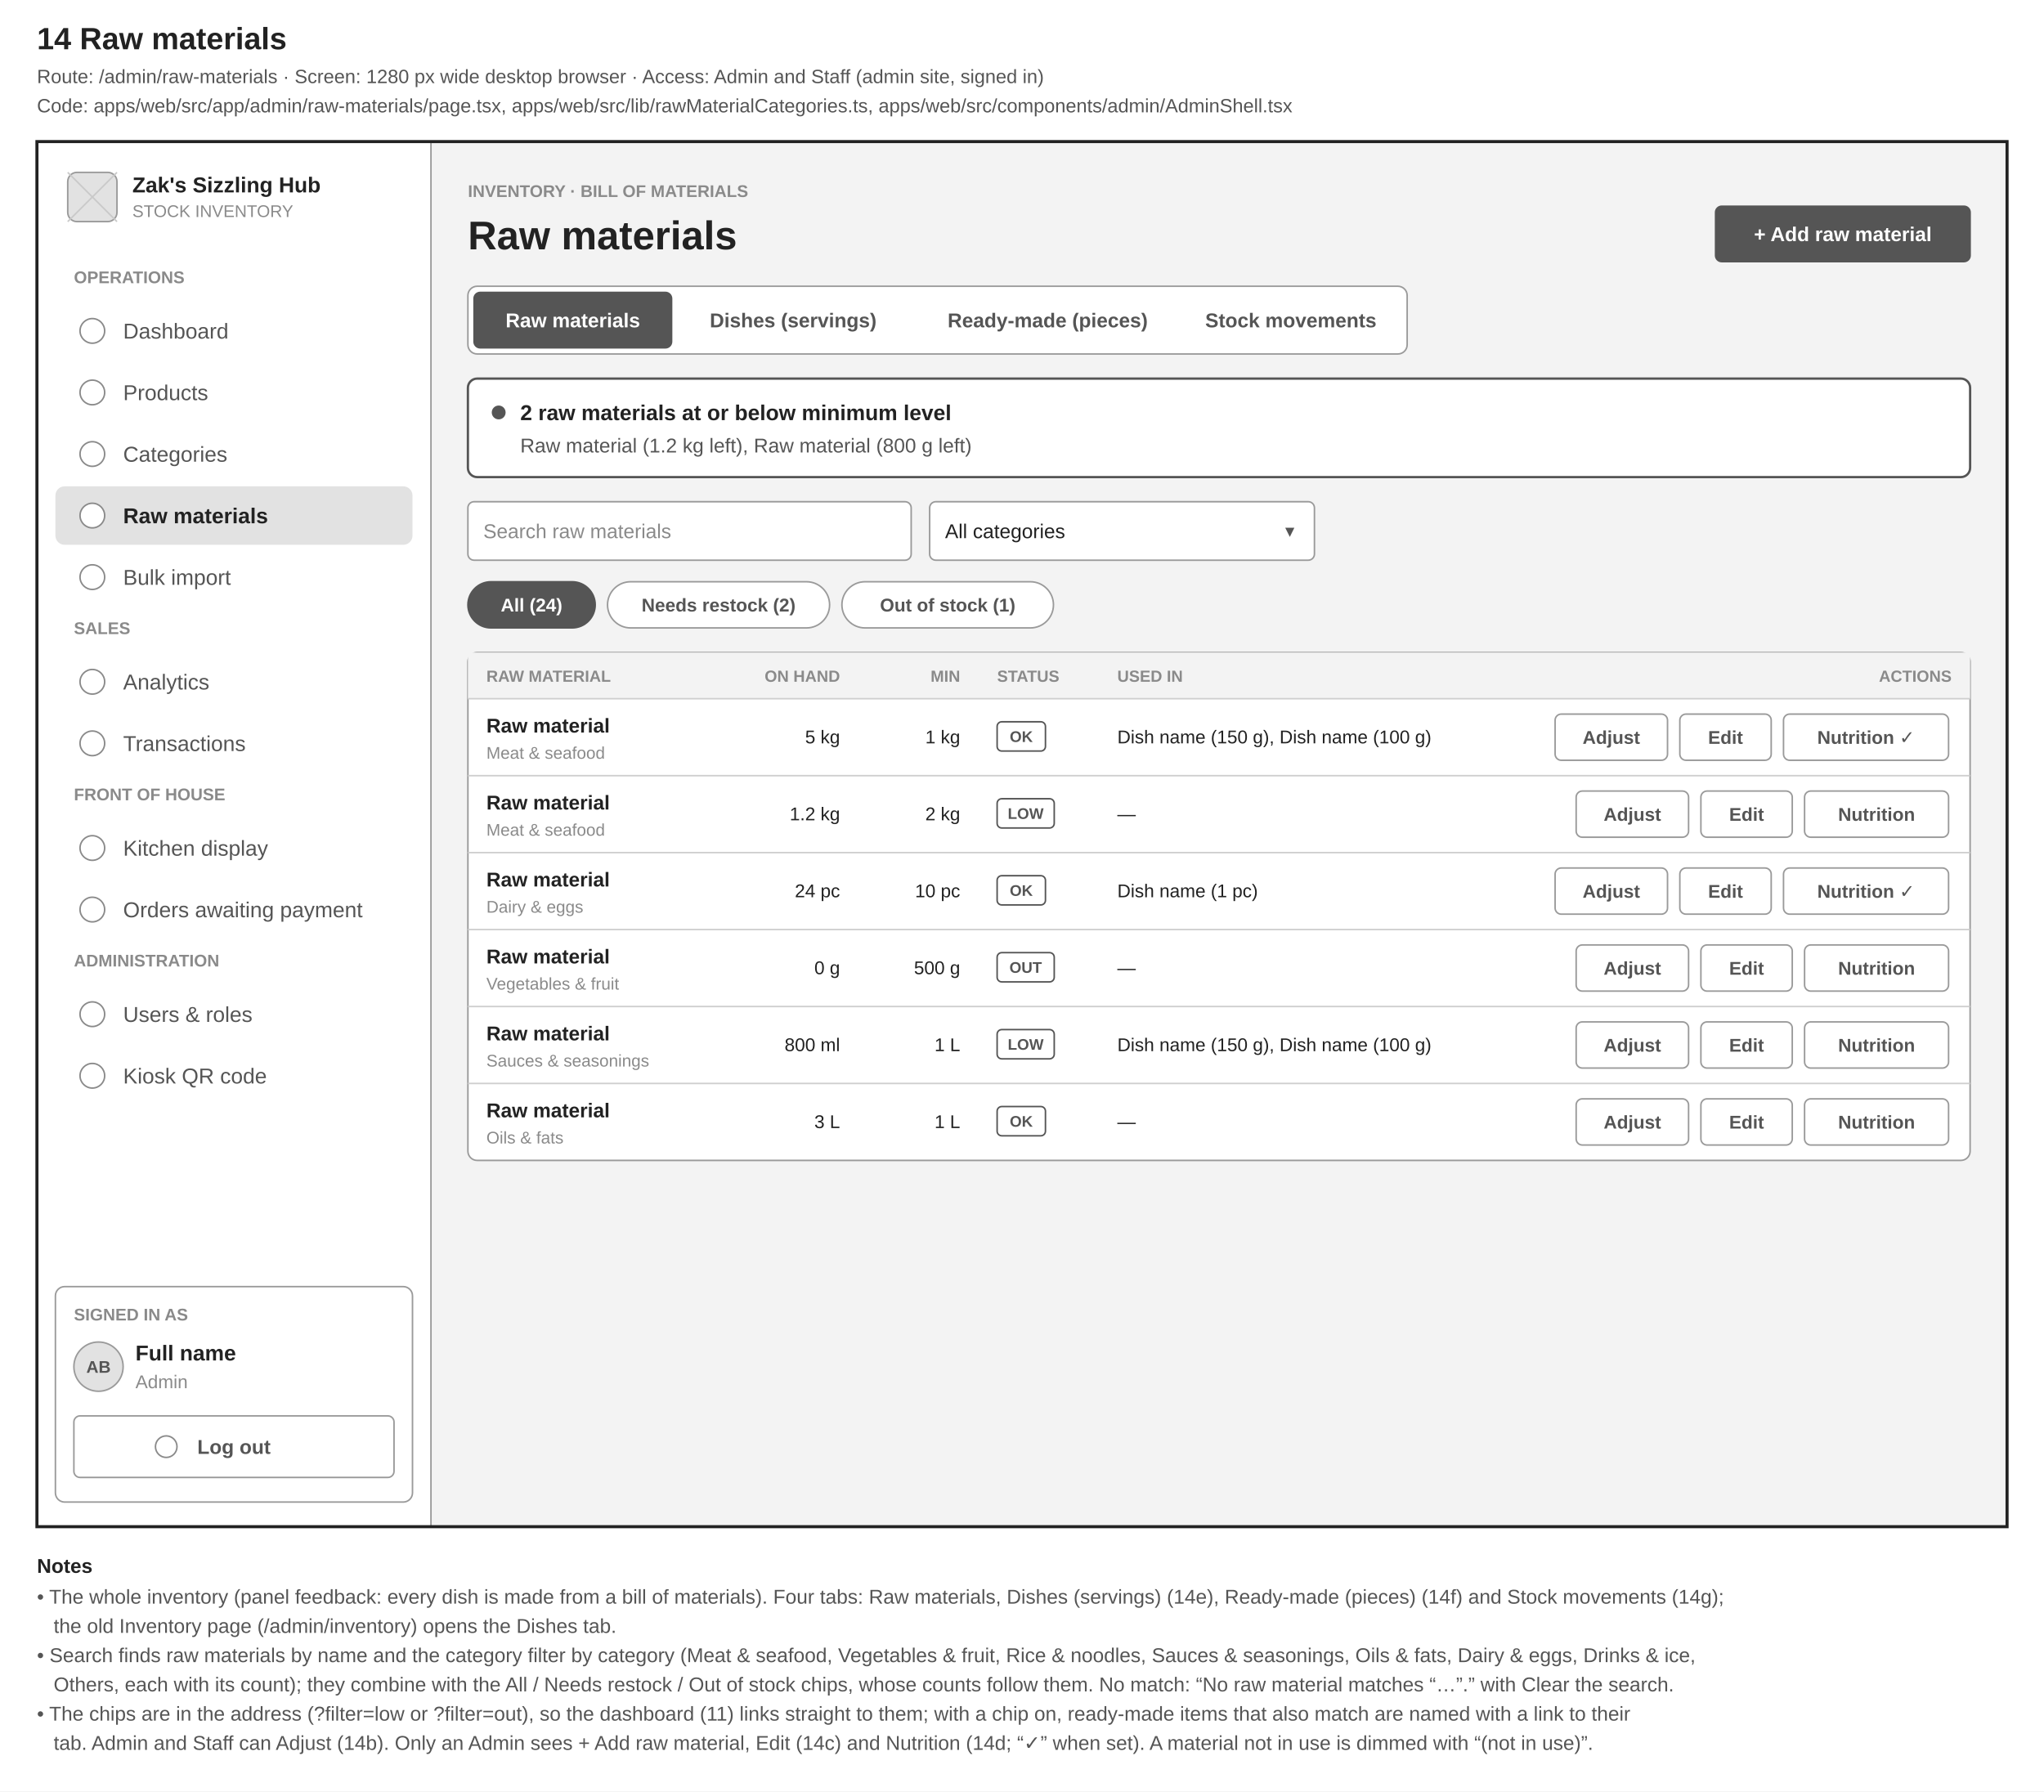
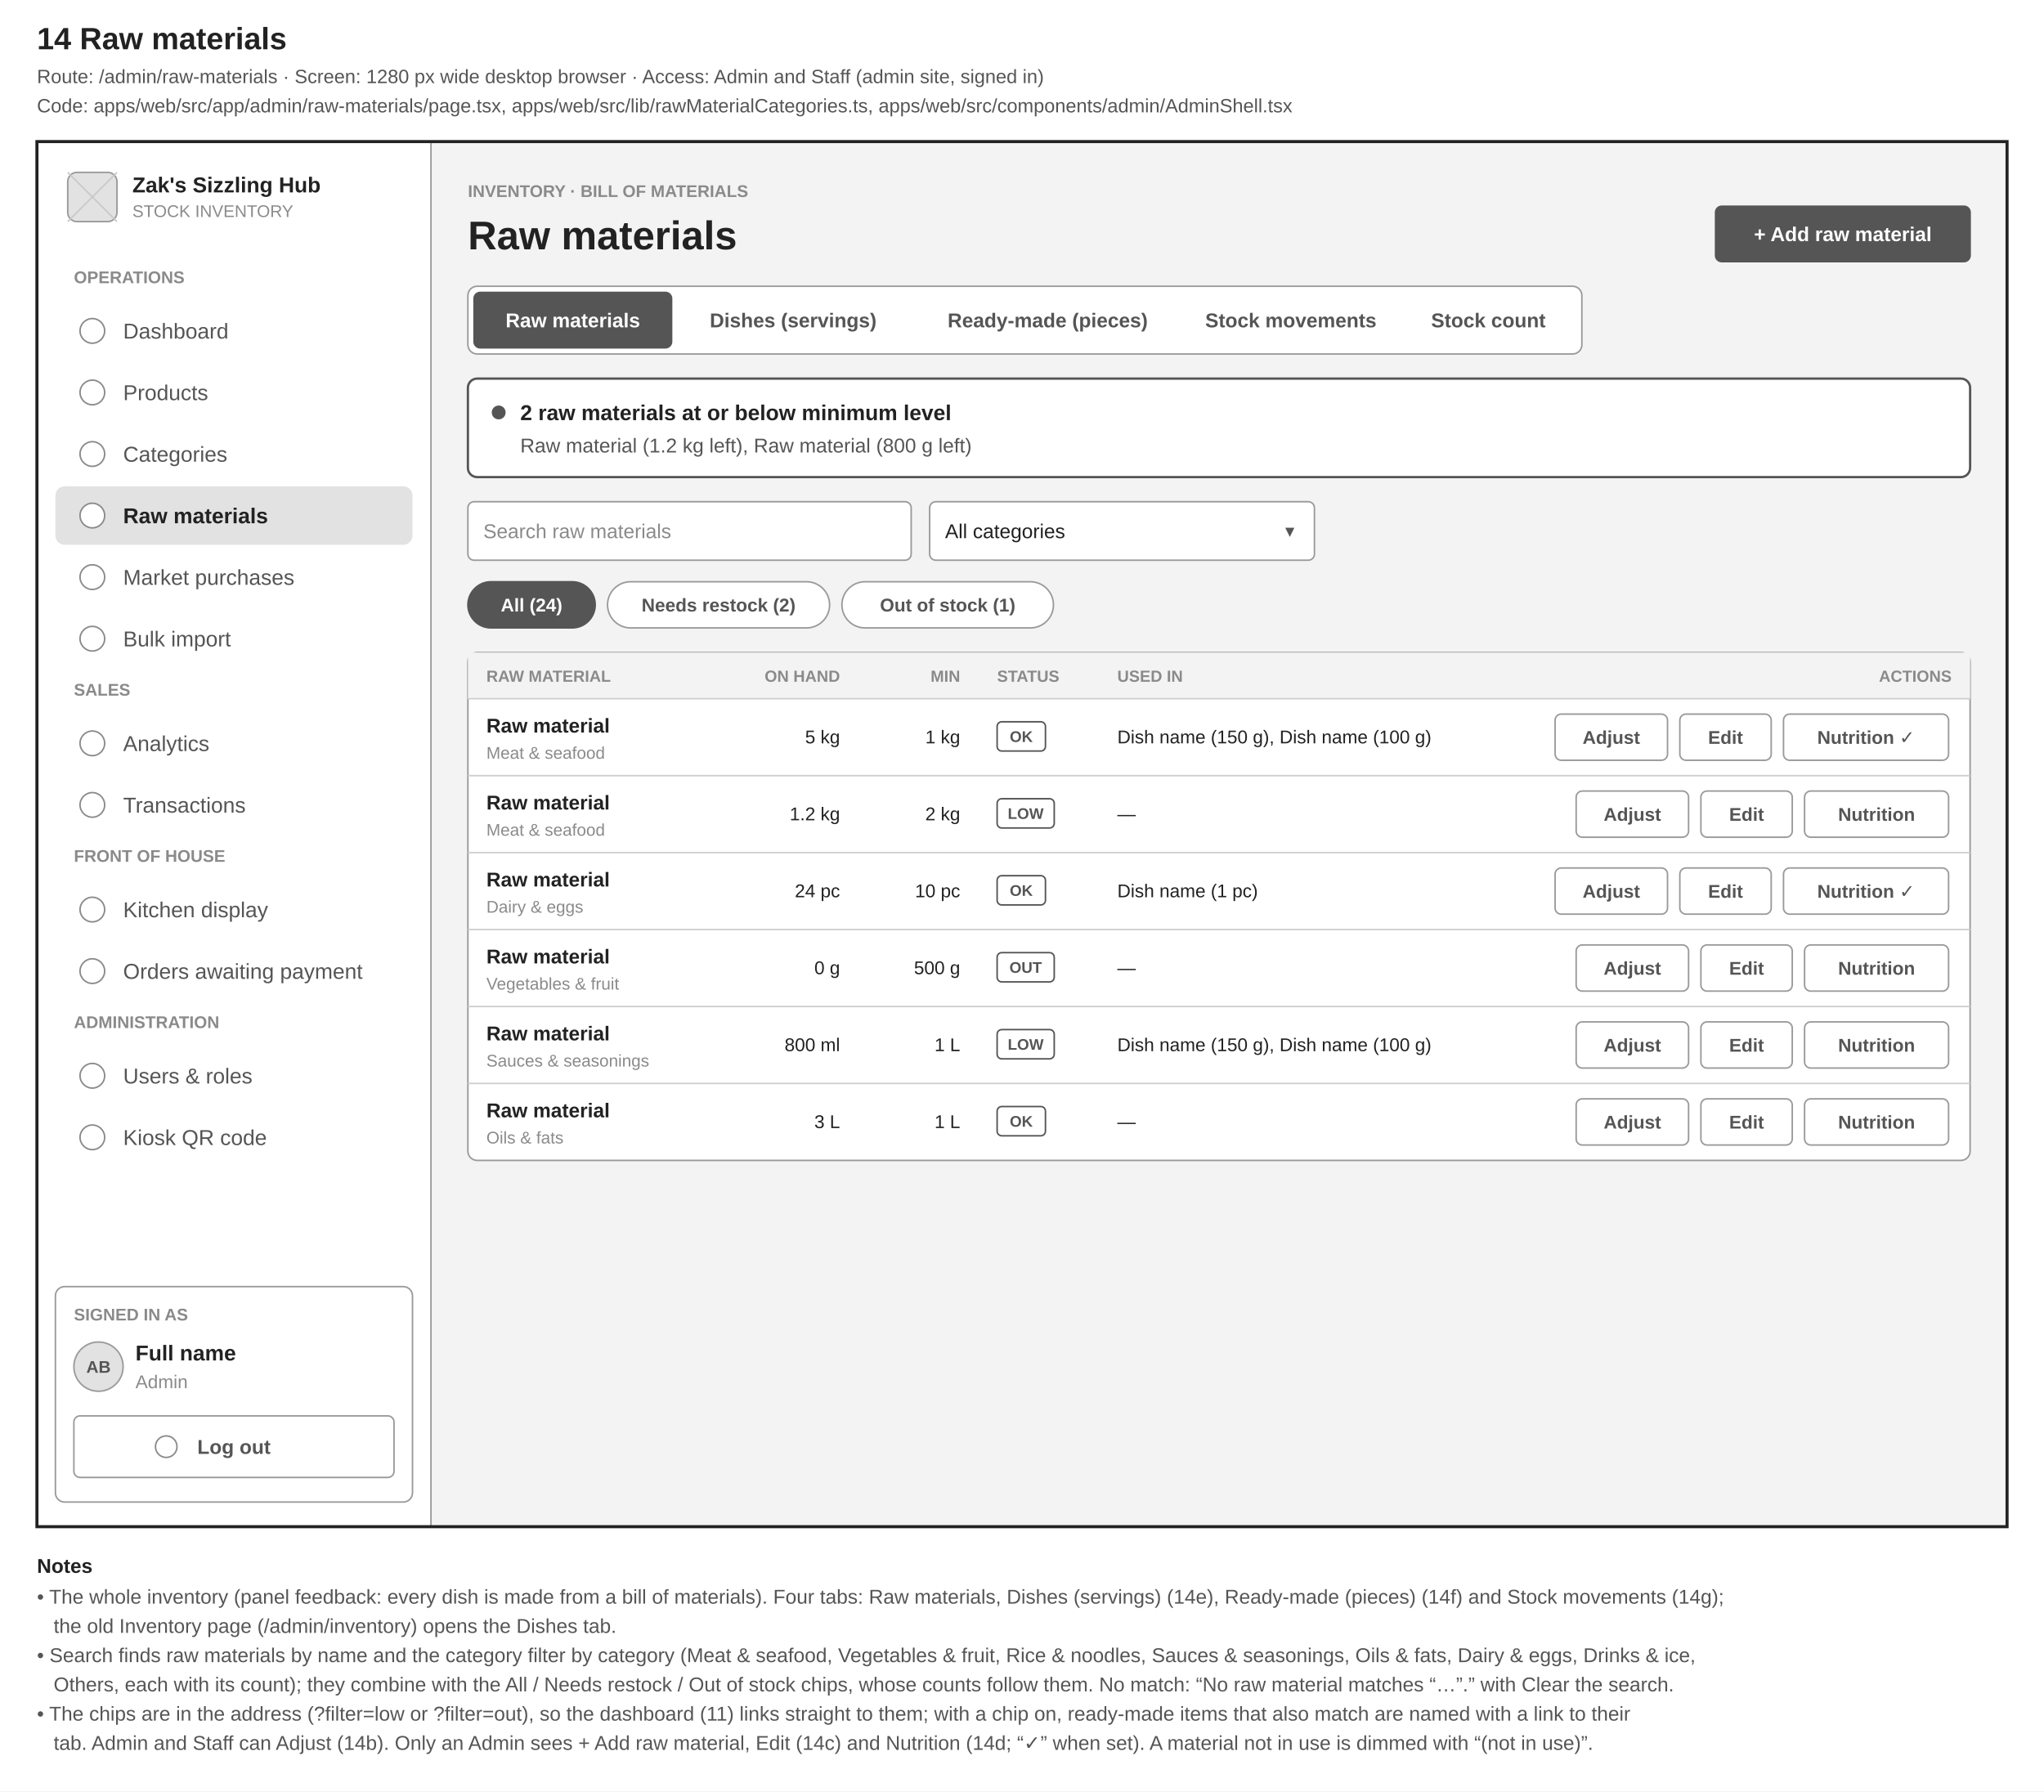
<svg xmlns="http://www.w3.org/2000/svg" width="1328" height="1164" viewBox="0 0 1328 1164">
  <rect x="0" y="0" width="1328" height="1164" fill="#ffffff" />
  <text x="24" y="32" font-family="Arial, Helvetica, sans-serif" font-size="20" font-weight="700" fill="#222222">14  Raw materials</text>
  <text x="24" y="54" font-family="Arial, Helvetica, sans-serif" font-size="12.5" fill="#555555">Route: /admin/raw-materials   ·   Screen: 1280 px wide desktop browser   ·   Access: Admin and Staff (admin site, signed in)</text>
  <text x="24" y="73" font-family="Arial, Helvetica, sans-serif" font-size="12.5" fill="#555555">Code: apps/web/src/app/admin/raw-materials/page.tsx, apps/web/src/lib/rawMaterialCategories.ts, apps/web/src/components/admin/AdminShell.tsx</text>
  <text x="24" y="1022" font-family="Arial, Helvetica, sans-serif" font-size="13" font-weight="700" fill="#222222">Notes</text>
  <text x="24" y="1042" font-family="Arial, Helvetica, sans-serif" font-size="13" fill="#555555" xml:space="preserve">• The whole inventory (panel feedback: every dish is made from a bill of materials). Four tabs: Raw materials, Dishes (servings) (14e), Ready-made (pieces) (14f) and Stock movements (14g);</text>
  <text x="24" y="1061" font-family="Arial, Helvetica, sans-serif" font-size="13" fill="#555555" xml:space="preserve">   the old Inventory page (/admin/inventory) opens the Dishes tab.</text>
  <text x="24" y="1080" font-family="Arial, Helvetica, sans-serif" font-size="13" fill="#555555" xml:space="preserve">• Search finds raw materials by name and the category filter by category (Meat &amp; seafood, Vegetables &amp; fruit, Rice &amp; noodles, Sauces &amp; seasonings, Oils &amp; fats, Dairy &amp; eggs, Drinks &amp; ice,</text>
  <text x="24" y="1099" font-family="Arial, Helvetica, sans-serif" font-size="13" fill="#555555" xml:space="preserve">   Others, each with its count); they combine with the All / Needs restock / Out of stock chips, whose counts follow them. No match: “No raw material matches “…”.” with Clear the search.</text>
  <text x="24" y="1118" font-family="Arial, Helvetica, sans-serif" font-size="13" fill="#555555" xml:space="preserve">• The chips are in the address (?filter=low or ?filter=out), so the dashboard (11) links straight to them; with a chip on, ready-made items that also match are named with a link to their</text>
  <text x="24" y="1137" font-family="Arial, Helvetica, sans-serif" font-size="13" fill="#555555" xml:space="preserve">   tab. Admin and Staff can Adjust (14b). Only an Admin sees + Add raw material, Edit (14c) and Nutrition (14d; “✓” when set). A material not in use is dimmed with “(not in use)”.</text>
  <g transform="translate(24,92)">
    <clipPath id="frame">
      <rect x="0" y="0" width="1280" height="900" />
    </clipPath>
    <g clip-path="url(#frame)">
      <rect x="0" y="0" width="1280" height="900" fill="#ffffff" />
      <rect x="0" y="0" width="1280" height="900" rx="0" fill="#f3f3f3" stroke="none" />
      <rect x="0" y="0" width="256" height="900" rx="0" fill="#ffffff" stroke="none" />
      <line x1="256" y1="0" x2="256" y2="900" stroke="#9a9a9a" stroke-width="1" />
      <rect x="20" y="20" width="32" height="32" rx="6" fill="#e2e2e2" stroke="#9a9a9a" stroke-width="1" />
      <line x1="20" y1="20" x2="52" y2="52" stroke="#c9c9c9" stroke-width="1" />
      <line x1="52" y1="20" x2="20" y2="52" stroke="#c9c9c9" stroke-width="1" />
      <text x="62" y="33" font-family="Arial, Helvetica, sans-serif" font-size="14" font-weight="700" text-anchor="start" fill="#222222">Zak's Sizzling Hub</text>
      <text x="62" y="49" font-family="Arial, Helvetica, sans-serif" font-size="11" font-weight="400" text-anchor="start" fill="#8a8a8a">STOCK INVENTORY</text>
      <text x="24" y="92" font-family="Arial, Helvetica, sans-serif" font-size="11" font-weight="700" text-anchor="start" fill="#8a8a8a">OPERATIONS</text>
      <circle cx="36" cy="123" r="8" fill="#ffffff" stroke="#8a8a8a" stroke-width="1" />
      <text x="56" y="128" font-family="Arial, Helvetica, sans-serif" font-size="14" font-weight="400" text-anchor="start" fill="#555555">Dashboard</text>
      <circle cx="36" cy="163" r="8" fill="#ffffff" stroke="#8a8a8a" stroke-width="1" />
      <text x="56" y="168" font-family="Arial, Helvetica, sans-serif" font-size="14" font-weight="400" text-anchor="start" fill="#555555">Products</text>
      <circle cx="36" cy="203" r="8" fill="#ffffff" stroke="#8a8a8a" stroke-width="1" />
      <text x="56" y="208" font-family="Arial, Helvetica, sans-serif" font-size="14" font-weight="400" text-anchor="start" fill="#555555">Categories</text>
      <rect x="12" y="224" width="232" height="38" rx="6" fill="#e2e2e2" stroke="none" />
      <circle cx="36" cy="243" r="8" fill="#ffffff" stroke="#8a8a8a" stroke-width="1" />
      <text x="56" y="248" font-family="Arial, Helvetica, sans-serif" font-size="14" font-weight="700" text-anchor="start" fill="#222222">Raw materials</text>
      <circle cx="36" cy="283" r="8" fill="#ffffff" stroke="#8a8a8a" stroke-width="1" />
-       <text x="56" y="288" font-family="Arial, Helvetica, sans-serif" font-size="14" font-weight="400" text-anchor="start" fill="#555555">Bulk import</text>
-       <text x="24" y="320" font-family="Arial, Helvetica, sans-serif" font-size="11" font-weight="700" text-anchor="start" fill="#8a8a8a">SALES</text>
-       <circle cx="36" cy="351" r="8" fill="#ffffff" stroke="#8a8a8a" stroke-width="1" />
-       <text x="56" y="356" font-family="Arial, Helvetica, sans-serif" font-size="14" font-weight="400" text-anchor="start" fill="#555555">Analytics</text>
+       <text x="56" y="288" font-family="Arial, Helvetica, sans-serif" font-size="14" font-weight="400" text-anchor="start" fill="#555555">Market purchases</text>
+       <circle cx="36" cy="323" r="8" fill="#ffffff" stroke="#8a8a8a" stroke-width="1" />
+       <text x="56" y="328" font-family="Arial, Helvetica, sans-serif" font-size="14" font-weight="400" text-anchor="start" fill="#555555">Bulk import</text>
+       <text x="24" y="360" font-family="Arial, Helvetica, sans-serif" font-size="11" font-weight="700" text-anchor="start" fill="#8a8a8a">SALES</text>
      <circle cx="36" cy="391" r="8" fill="#ffffff" stroke="#8a8a8a" stroke-width="1" />
-       <text x="56" y="396" font-family="Arial, Helvetica, sans-serif" font-size="14" font-weight="400" text-anchor="start" fill="#555555">Transactions</text>
-       <text x="24" y="428" font-family="Arial, Helvetica, sans-serif" font-size="11" font-weight="700" text-anchor="start" fill="#8a8a8a">FRONT OF HOUSE</text>
-       <circle cx="36" cy="459" r="8" fill="#ffffff" stroke="#8a8a8a" stroke-width="1" />
-       <text x="56" y="464" font-family="Arial, Helvetica, sans-serif" font-size="14" font-weight="400" text-anchor="start" fill="#555555">Kitchen display</text>
+       <text x="56" y="396" font-family="Arial, Helvetica, sans-serif" font-size="14" font-weight="400" text-anchor="start" fill="#555555">Analytics</text>
+       <circle cx="36" cy="431" r="8" fill="#ffffff" stroke="#8a8a8a" stroke-width="1" />
+       <text x="56" y="436" font-family="Arial, Helvetica, sans-serif" font-size="14" font-weight="400" text-anchor="start" fill="#555555">Transactions</text>
+       <text x="24" y="468" font-family="Arial, Helvetica, sans-serif" font-size="11" font-weight="700" text-anchor="start" fill="#8a8a8a">FRONT OF HOUSE</text>
      <circle cx="36" cy="499" r="8" fill="#ffffff" stroke="#8a8a8a" stroke-width="1" />
-       <text x="56" y="504" font-family="Arial, Helvetica, sans-serif" font-size="14" font-weight="400" text-anchor="start" fill="#555555">Orders awaiting payment</text>
-       <text x="24" y="536" font-family="Arial, Helvetica, sans-serif" font-size="11" font-weight="700" text-anchor="start" fill="#8a8a8a">ADMINISTRATION</text>
-       <circle cx="36" cy="567" r="8" fill="#ffffff" stroke="#8a8a8a" stroke-width="1" />
-       <text x="56" y="572" font-family="Arial, Helvetica, sans-serif" font-size="14" font-weight="400" text-anchor="start" fill="#555555">Users &amp; roles</text>
+       <text x="56" y="504" font-family="Arial, Helvetica, sans-serif" font-size="14" font-weight="400" text-anchor="start" fill="#555555">Kitchen display</text>
+       <circle cx="36" cy="539" r="8" fill="#ffffff" stroke="#8a8a8a" stroke-width="1" />
+       <text x="56" y="544" font-family="Arial, Helvetica, sans-serif" font-size="14" font-weight="400" text-anchor="start" fill="#555555">Orders awaiting payment</text>
+       <text x="24" y="576" font-family="Arial, Helvetica, sans-serif" font-size="11" font-weight="700" text-anchor="start" fill="#8a8a8a">ADMINISTRATION</text>
      <circle cx="36" cy="607" r="8" fill="#ffffff" stroke="#8a8a8a" stroke-width="1" />
-       <text x="56" y="612" font-family="Arial, Helvetica, sans-serif" font-size="14" font-weight="400" text-anchor="start" fill="#555555">Kiosk QR code</text>
+       <text x="56" y="612" font-family="Arial, Helvetica, sans-serif" font-size="14" font-weight="400" text-anchor="start" fill="#555555">Users &amp; roles</text>
+       <circle cx="36" cy="647" r="8" fill="#ffffff" stroke="#8a8a8a" stroke-width="1" />
+       <text x="56" y="652" font-family="Arial, Helvetica, sans-serif" font-size="14" font-weight="400" text-anchor="start" fill="#555555">Kiosk QR code</text>
      <rect x="12" y="744" width="232" height="140" rx="6" fill="#ffffff" stroke="#9a9a9a" stroke-width="1" />
      <text x="24" y="766" font-family="Arial, Helvetica, sans-serif" font-size="11" font-weight="700" text-anchor="start" fill="#8a8a8a">SIGNED IN AS</text>
      <circle cx="40" cy="796" r="16" fill="#e2e2e2" stroke="#9a9a9a" stroke-width="1" />
      <text x="40" y="800" font-family="Arial, Helvetica, sans-serif" font-size="11" font-weight="700" text-anchor="middle" fill="#555555">AB</text>
      <text x="64" y="792" font-family="Arial, Helvetica, sans-serif" font-size="14" font-weight="700" text-anchor="start" fill="#222222">Full name</text>
      <text x="64" y="810" font-family="Arial, Helvetica, sans-serif" font-size="12" font-weight="400" text-anchor="start" fill="#8a8a8a">Admin</text>
      <rect x="24" y="828" width="208" height="40" rx="4" fill="#ffffff" stroke="#9a9a9a" stroke-width="1" />
      <text x="128.0" y="852.68" font-family="Arial, Helvetica, sans-serif" font-size="13" font-weight="700" text-anchor="middle" fill="#555555">Log out</text>
      <circle cx="84" cy="848" r="7" fill="#ffffff" stroke="#8a8a8a" stroke-width="1" />
      <text x="280" y="36" font-family="Arial, Helvetica, sans-serif" font-size="11" font-weight="700" text-anchor="start" fill="#8a8a8a">INVENTORY · BILL OF MATERIALS</text>
      <text x="280" y="70" font-family="Arial, Helvetica, sans-serif" font-size="26" font-weight="700" text-anchor="start" fill="#222222">Raw materials</text>
      <rect x="1090.62" y="42" width="165.38" height="36" rx="4" fill="#555555" stroke="#555555" stroke-width="1" />
      <text x="1173.31" y="64.68" font-family="Arial, Helvetica, sans-serif" font-size="13" font-weight="700" text-anchor="middle" fill="#ffffff">+ Add raw material</text>
-       <rect x="280" y="94" width="610.24" height="44" rx="6" fill="#ffffff" stroke="#9a9a9a" stroke-width="1" />
+       <rect x="280" y="94" width="723.75" height="44" rx="6" fill="#ffffff" stroke="#9a9a9a" stroke-width="1" />
      <rect x="284" y="98" width="128.33" height="36" rx="4" fill="#555555" stroke="#555555" stroke-width="1" />
      <text x="348.165" y="120.68" font-family="Arial, Helvetica, sans-serif" font-size="13" font-weight="700" text-anchor="middle" fill="#ffffff">Raw materials</text>
      <text x="491.315" y="120.68" font-family="Arial, Helvetica, sans-serif" font-size="13" font-weight="700" text-anchor="middle" fill="#555555">Dishes (servings)</text>
      <text x="656.695" y="120.68" font-family="Arial, Helvetica, sans-serif" font-size="13" font-weight="700" text-anchor="middle" fill="#555555">Ready-made (pieces)</text>
      <text x="814.665" y="120.68" font-family="Arial, Helvetica, sans-serif" font-size="13" font-weight="700" text-anchor="middle" fill="#555555">Stock movements</text>
+       <text x="942.995" y="120.68" font-family="Arial, Helvetica, sans-serif" font-size="13" font-weight="700" text-anchor="middle" fill="#555555">Stock count</text>
      <rect x="280" y="154" width="976" height="64" rx="6" fill="#ffffff" stroke="#555555" stroke-width="1.5" />
      <circle cx="300" cy="176" r="4" fill="#555555" stroke="#555555" stroke-width="1" />
      <text x="314" y="181" font-family="Arial, Helvetica, sans-serif" font-size="14" font-weight="700" text-anchor="start" fill="#222222">2 raw materials at or below minimum level</text>
      <text x="314" y="202" font-family="Arial, Helvetica, sans-serif" font-size="13" font-weight="400" text-anchor="start" fill="#555555">Raw material (1.2 kg left), Raw material (800 g left)</text>
      <rect x="280" y="234" width="288" height="38" rx="4" fill="#ffffff" stroke="#9a9a9a" stroke-width="1" />
      <text x="290" y="257.68" font-family="Arial, Helvetica, sans-serif" font-size="13" font-weight="400" text-anchor="start" fill="#8a8a8a">Search raw materials</text>
      <rect x="580" y="234" width="250" height="38" rx="4" fill="#ffffff" stroke="#9a9a9a" stroke-width="1" />
      <text x="590" y="257.68" font-family="Arial, Helvetica, sans-serif" font-size="13" font-weight="400" text-anchor="start" fill="#222222">All categories</text>
      <text x="814" y="257.0" font-family="Arial, Helvetica, sans-serif" font-size="12" font-weight="400" text-anchor="middle" fill="#555555">▾</text>
      <rect x="280" y="286" width="82.72" height="30" rx="15.0" fill="#555555" stroke="#555555" stroke-width="1" />
      <text x="321.36" y="305.32" font-family="Arial, Helvetica, sans-serif" font-size="12" font-weight="700" text-anchor="middle" fill="#ffffff">All (24)</text>
      <rect x="370.72" y="286" width="144.28" height="30" rx="15.0" fill="#ffffff" stroke="#9a9a9a" stroke-width="1" />
      <text x="442.86" y="305.32" font-family="Arial, Helvetica, sans-serif" font-size="12" font-weight="700" text-anchor="middle" fill="#555555">Needs restock (2)</text>
      <rect x="523.0" y="286" width="137.44" height="30" rx="15.0" fill="#ffffff" stroke="#9a9a9a" stroke-width="1" />
      <text x="591.72" y="305.32" font-family="Arial, Helvetica, sans-serif" font-size="12" font-weight="700" text-anchor="middle" fill="#555555">Out of stock (1)</text>
      <rect x="280" y="332" width="976" height="330" rx="6" fill="#ffffff" stroke="#9a9a9a" stroke-width="1" />
      <rect x="280" y="332" width="976" height="30" rx="0" fill="#f3f3f3" stroke="none" stroke-width="1" />
      <text x="292" y="351.0" font-family="Arial, Helvetica, sans-serif" font-size="10.5" font-weight="700" text-anchor="start" fill="#8a8a8a">RAW MATERIAL</text>
      <text x="521.76" y="351.0" font-family="Arial, Helvetica, sans-serif" font-size="10.5" font-weight="700" text-anchor="end" fill="#8a8a8a">ON HAND</text>
      <text x="599.84" y="351.0" font-family="Arial, Helvetica, sans-serif" font-size="10.5" font-weight="700" text-anchor="end" fill="#8a8a8a">MIN</text>
      <text x="623.84" y="351.0" font-family="Arial, Helvetica, sans-serif" font-size="10.5" font-weight="700" text-anchor="start" fill="#8a8a8a">STATUS</text>
      <text x="701.92" y="351.0" font-family="Arial, Helvetica, sans-serif" font-size="10.5" font-weight="700" text-anchor="start" fill="#8a8a8a">USED IN</text>
      <text x="1244.0" y="351.0" font-family="Arial, Helvetica, sans-serif" font-size="10.5" font-weight="700" text-anchor="end" fill="#8a8a8a">ACTIONS</text>
      <line x1="280" y1="362" x2="1256" y2="362" stroke="#cfcfcf" stroke-width="1" />
      <text x="292" y="384.0" font-family="Arial, Helvetica, sans-serif" font-size="13" font-weight="700" text-anchor="start" fill="#222222">Raw material</text>
      <text x="292" y="401.0" font-family="Arial, Helvetica, sans-serif" font-size="11" font-weight="400" text-anchor="start" fill="#8a8a8a">Meat &amp; seafood</text>
      <text x="521.76" y="391.0" font-family="Arial, Helvetica, sans-serif" font-size="12" font-weight="400" text-anchor="end" fill="#222222">5 kg</text>
      <text x="599.84" y="391.0" font-family="Arial, Helvetica, sans-serif" font-size="12" font-weight="400" text-anchor="end" fill="#222222">1 kg</text>
      <rect x="623.84" y="377.0" width="31.4" height="19" rx="3" fill="#ffffff" stroke="#555555" stroke-width="1" />
      <text x="639.54" y="390.1" font-family="Arial, Helvetica, sans-serif" font-size="10" font-weight="700" text-anchor="middle" fill="#555555">OK</text>
      <text x="701.92" y="391.0" font-family="Arial, Helvetica, sans-serif" font-size="12" font-weight="400" text-anchor="start" fill="#222222">Dish name (150 g), Dish name (100 g)</text>
      <rect x="1134.76" y="372.0" width="107.24" height="30" rx="4" fill="#ffffff" stroke="#9a9a9a" stroke-width="1" />
      <text x="1188.38" y="391.32" font-family="Arial, Helvetica, sans-serif" font-size="12" font-weight="700" text-anchor="middle" fill="#555555">Nutrition ✓</text>
      <rect x="1067.4" y="372.0" width="59.36" height="30" rx="4" fill="#ffffff" stroke="#9a9a9a" stroke-width="1" />
      <text x="1097.08" y="391.32" font-family="Arial, Helvetica, sans-serif" font-size="12" font-weight="700" text-anchor="middle" fill="#555555">Edit</text>
      <rect x="986.36" y="372.0" width="73.04" height="30" rx="4" fill="#ffffff" stroke="#9a9a9a" stroke-width="1" />
      <text x="1022.88" y="391.32" font-family="Arial, Helvetica, sans-serif" font-size="12" font-weight="700" text-anchor="middle" fill="#555555">Adjust</text>
      <line x1="280" y1="412" x2="1256" y2="412" stroke="#cfcfcf" stroke-width="1" />
      <text x="292" y="434.0" font-family="Arial, Helvetica, sans-serif" font-size="13" font-weight="700" text-anchor="start" fill="#222222">Raw material</text>
      <text x="292" y="451.0" font-family="Arial, Helvetica, sans-serif" font-size="11" font-weight="400" text-anchor="start" fill="#8a8a8a">Meat &amp; seafood</text>
      <text x="521.76" y="441.0" font-family="Arial, Helvetica, sans-serif" font-size="12" font-weight="400" text-anchor="end" fill="#222222">1.2 kg</text>
      <text x="599.84" y="441.0" font-family="Arial, Helvetica, sans-serif" font-size="12" font-weight="400" text-anchor="end" fill="#222222">2 kg</text>
      <rect x="623.84" y="427.0" width="37.1" height="19" rx="3" fill="#ffffff" stroke="#555555" stroke-width="1" />
      <text x="642.39" y="440.1" font-family="Arial, Helvetica, sans-serif" font-size="10" font-weight="700" text-anchor="middle" fill="#555555">LOW</text>
      <text x="701.92" y="441.0" font-family="Arial, Helvetica, sans-serif" font-size="12" font-weight="400" text-anchor="start" fill="#222222">—</text>
      <rect x="1148.44" y="422.0" width="93.56" height="30" rx="4" fill="#ffffff" stroke="#9a9a9a" stroke-width="1" />
      <text x="1195.22" y="441.32" font-family="Arial, Helvetica, sans-serif" font-size="12" font-weight="700" text-anchor="middle" fill="#555555">Nutrition</text>
      <rect x="1081.08" y="422.0" width="59.36" height="30" rx="4" fill="#ffffff" stroke="#9a9a9a" stroke-width="1" />
      <text x="1110.76" y="441.32" font-family="Arial, Helvetica, sans-serif" font-size="12" font-weight="700" text-anchor="middle" fill="#555555">Edit</text>
      <rect x="1000.04" y="422.0" width="73.04" height="30" rx="4" fill="#ffffff" stroke="#9a9a9a" stroke-width="1" />
      <text x="1036.56" y="441.32" font-family="Arial, Helvetica, sans-serif" font-size="12" font-weight="700" text-anchor="middle" fill="#555555">Adjust</text>
      <line x1="280" y1="462" x2="1256" y2="462" stroke="#cfcfcf" stroke-width="1" />
      <text x="292" y="484.0" font-family="Arial, Helvetica, sans-serif" font-size="13" font-weight="700" text-anchor="start" fill="#222222">Raw material</text>
      <text x="292" y="501.0" font-family="Arial, Helvetica, sans-serif" font-size="11" font-weight="400" text-anchor="start" fill="#8a8a8a">Dairy &amp; eggs</text>
      <text x="521.76" y="491.0" font-family="Arial, Helvetica, sans-serif" font-size="12" font-weight="400" text-anchor="end" fill="#222222">24 pc</text>
      <text x="599.84" y="491.0" font-family="Arial, Helvetica, sans-serif" font-size="12" font-weight="400" text-anchor="end" fill="#222222">10 pc</text>
      <rect x="623.84" y="477.0" width="31.4" height="19" rx="3" fill="#ffffff" stroke="#555555" stroke-width="1" />
      <text x="639.54" y="490.1" font-family="Arial, Helvetica, sans-serif" font-size="10" font-weight="700" text-anchor="middle" fill="#555555">OK</text>
      <text x="701.92" y="491.0" font-family="Arial, Helvetica, sans-serif" font-size="12" font-weight="400" text-anchor="start" fill="#222222">Dish name (1 pc)</text>
      <rect x="1134.76" y="472.0" width="107.24" height="30" rx="4" fill="#ffffff" stroke="#9a9a9a" stroke-width="1" />
      <text x="1188.38" y="491.32" font-family="Arial, Helvetica, sans-serif" font-size="12" font-weight="700" text-anchor="middle" fill="#555555">Nutrition ✓</text>
      <rect x="1067.4" y="472.0" width="59.36" height="30" rx="4" fill="#ffffff" stroke="#9a9a9a" stroke-width="1" />
      <text x="1097.08" y="491.32" font-family="Arial, Helvetica, sans-serif" font-size="12" font-weight="700" text-anchor="middle" fill="#555555">Edit</text>
      <rect x="986.36" y="472.0" width="73.04" height="30" rx="4" fill="#ffffff" stroke="#9a9a9a" stroke-width="1" />
      <text x="1022.88" y="491.32" font-family="Arial, Helvetica, sans-serif" font-size="12" font-weight="700" text-anchor="middle" fill="#555555">Adjust</text>
      <line x1="280" y1="512" x2="1256" y2="512" stroke="#cfcfcf" stroke-width="1" />
      <text x="292" y="534.0" font-family="Arial, Helvetica, sans-serif" font-size="13" font-weight="700" text-anchor="start" fill="#222222">Raw material</text>
      <text x="292" y="551.0" font-family="Arial, Helvetica, sans-serif" font-size="11" font-weight="400" text-anchor="start" fill="#8a8a8a">Vegetables &amp; fruit</text>
      <text x="521.76" y="541.0" font-family="Arial, Helvetica, sans-serif" font-size="12" font-weight="400" text-anchor="end" fill="#222222">0 g</text>
      <text x="599.84" y="541.0" font-family="Arial, Helvetica, sans-serif" font-size="12" font-weight="400" text-anchor="end" fill="#222222">500 g</text>
      <rect x="623.84" y="527.0" width="37.1" height="19" rx="3" fill="#ffffff" stroke="#555555" stroke-width="1" />
      <text x="642.39" y="540.1" font-family="Arial, Helvetica, sans-serif" font-size="10" font-weight="700" text-anchor="middle" fill="#555555">OUT</text>
      <text x="701.92" y="541.0" font-family="Arial, Helvetica, sans-serif" font-size="12" font-weight="400" text-anchor="start" fill="#222222">—</text>
      <rect x="1148.44" y="522.0" width="93.56" height="30" rx="4" fill="#ffffff" stroke="#9a9a9a" stroke-width="1" />
      <text x="1195.22" y="541.32" font-family="Arial, Helvetica, sans-serif" font-size="12" font-weight="700" text-anchor="middle" fill="#555555">Nutrition</text>
      <rect x="1081.08" y="522.0" width="59.36" height="30" rx="4" fill="#ffffff" stroke="#9a9a9a" stroke-width="1" />
      <text x="1110.76" y="541.32" font-family="Arial, Helvetica, sans-serif" font-size="12" font-weight="700" text-anchor="middle" fill="#555555">Edit</text>
      <rect x="1000.04" y="522.0" width="73.04" height="30" rx="4" fill="#ffffff" stroke="#9a9a9a" stroke-width="1" />
      <text x="1036.56" y="541.32" font-family="Arial, Helvetica, sans-serif" font-size="12" font-weight="700" text-anchor="middle" fill="#555555">Adjust</text>
      <line x1="280" y1="562" x2="1256" y2="562" stroke="#cfcfcf" stroke-width="1" />
      <text x="292" y="584.0" font-family="Arial, Helvetica, sans-serif" font-size="13" font-weight="700" text-anchor="start" fill="#222222">Raw material</text>
      <text x="292" y="601.0" font-family="Arial, Helvetica, sans-serif" font-size="11" font-weight="400" text-anchor="start" fill="#8a8a8a">Sauces &amp; seasonings</text>
      <text x="521.76" y="591.0" font-family="Arial, Helvetica, sans-serif" font-size="12" font-weight="400" text-anchor="end" fill="#222222">800 ml</text>
      <text x="599.84" y="591.0" font-family="Arial, Helvetica, sans-serif" font-size="12" font-weight="400" text-anchor="end" fill="#222222">1 L</text>
      <rect x="623.84" y="577.0" width="37.1" height="19" rx="3" fill="#ffffff" stroke="#555555" stroke-width="1" />
      <text x="642.39" y="590.1" font-family="Arial, Helvetica, sans-serif" font-size="10" font-weight="700" text-anchor="middle" fill="#555555">LOW</text>
      <text x="701.92" y="591.0" font-family="Arial, Helvetica, sans-serif" font-size="12" font-weight="400" text-anchor="start" fill="#222222">Dish name (150 g), Dish name (100 g)</text>
      <rect x="1148.44" y="572.0" width="93.56" height="30" rx="4" fill="#ffffff" stroke="#9a9a9a" stroke-width="1" />
      <text x="1195.22" y="591.32" font-family="Arial, Helvetica, sans-serif" font-size="12" font-weight="700" text-anchor="middle" fill="#555555">Nutrition</text>
      <rect x="1081.08" y="572.0" width="59.36" height="30" rx="4" fill="#ffffff" stroke="#9a9a9a" stroke-width="1" />
      <text x="1110.76" y="591.32" font-family="Arial, Helvetica, sans-serif" font-size="12" font-weight="700" text-anchor="middle" fill="#555555">Edit</text>
      <rect x="1000.04" y="572.0" width="73.04" height="30" rx="4" fill="#ffffff" stroke="#9a9a9a" stroke-width="1" />
      <text x="1036.56" y="591.32" font-family="Arial, Helvetica, sans-serif" font-size="12" font-weight="700" text-anchor="middle" fill="#555555">Adjust</text>
      <line x1="280" y1="612" x2="1256" y2="612" stroke="#cfcfcf" stroke-width="1" />
      <text x="292" y="634.0" font-family="Arial, Helvetica, sans-serif" font-size="13" font-weight="700" text-anchor="start" fill="#222222">Raw material</text>
      <text x="292" y="651.0" font-family="Arial, Helvetica, sans-serif" font-size="11" font-weight="400" text-anchor="start" fill="#8a8a8a">Oils &amp; fats</text>
      <text x="521.76" y="641.0" font-family="Arial, Helvetica, sans-serif" font-size="12" font-weight="400" text-anchor="end" fill="#222222">3 L</text>
      <text x="599.84" y="641.0" font-family="Arial, Helvetica, sans-serif" font-size="12" font-weight="400" text-anchor="end" fill="#222222">1 L</text>
      <rect x="623.84" y="627.0" width="31.4" height="19" rx="3" fill="#ffffff" stroke="#555555" stroke-width="1" />
      <text x="639.54" y="640.1" font-family="Arial, Helvetica, sans-serif" font-size="10" font-weight="700" text-anchor="middle" fill="#555555">OK</text>
      <text x="701.92" y="641.0" font-family="Arial, Helvetica, sans-serif" font-size="12" font-weight="400" text-anchor="start" fill="#222222">—</text>
      <rect x="1148.44" y="622.0" width="93.56" height="30" rx="4" fill="#ffffff" stroke="#9a9a9a" stroke-width="1" />
      <text x="1195.22" y="641.32" font-family="Arial, Helvetica, sans-serif" font-size="12" font-weight="700" text-anchor="middle" fill="#555555">Nutrition</text>
      <rect x="1081.08" y="622.0" width="59.36" height="30" rx="4" fill="#ffffff" stroke="#9a9a9a" stroke-width="1" />
      <text x="1110.76" y="641.32" font-family="Arial, Helvetica, sans-serif" font-size="12" font-weight="700" text-anchor="middle" fill="#555555">Edit</text>
      <rect x="1000.04" y="622.0" width="73.04" height="30" rx="4" fill="#ffffff" stroke="#9a9a9a" stroke-width="1" />
      <text x="1036.56" y="641.32" font-family="Arial, Helvetica, sans-serif" font-size="12" font-weight="700" text-anchor="middle" fill="#555555">Adjust</text>
    </g>
    <rect x="0" y="0" width="1280" height="900" fill="none" stroke="#222222" stroke-width="2" />
  </g>
</svg>
